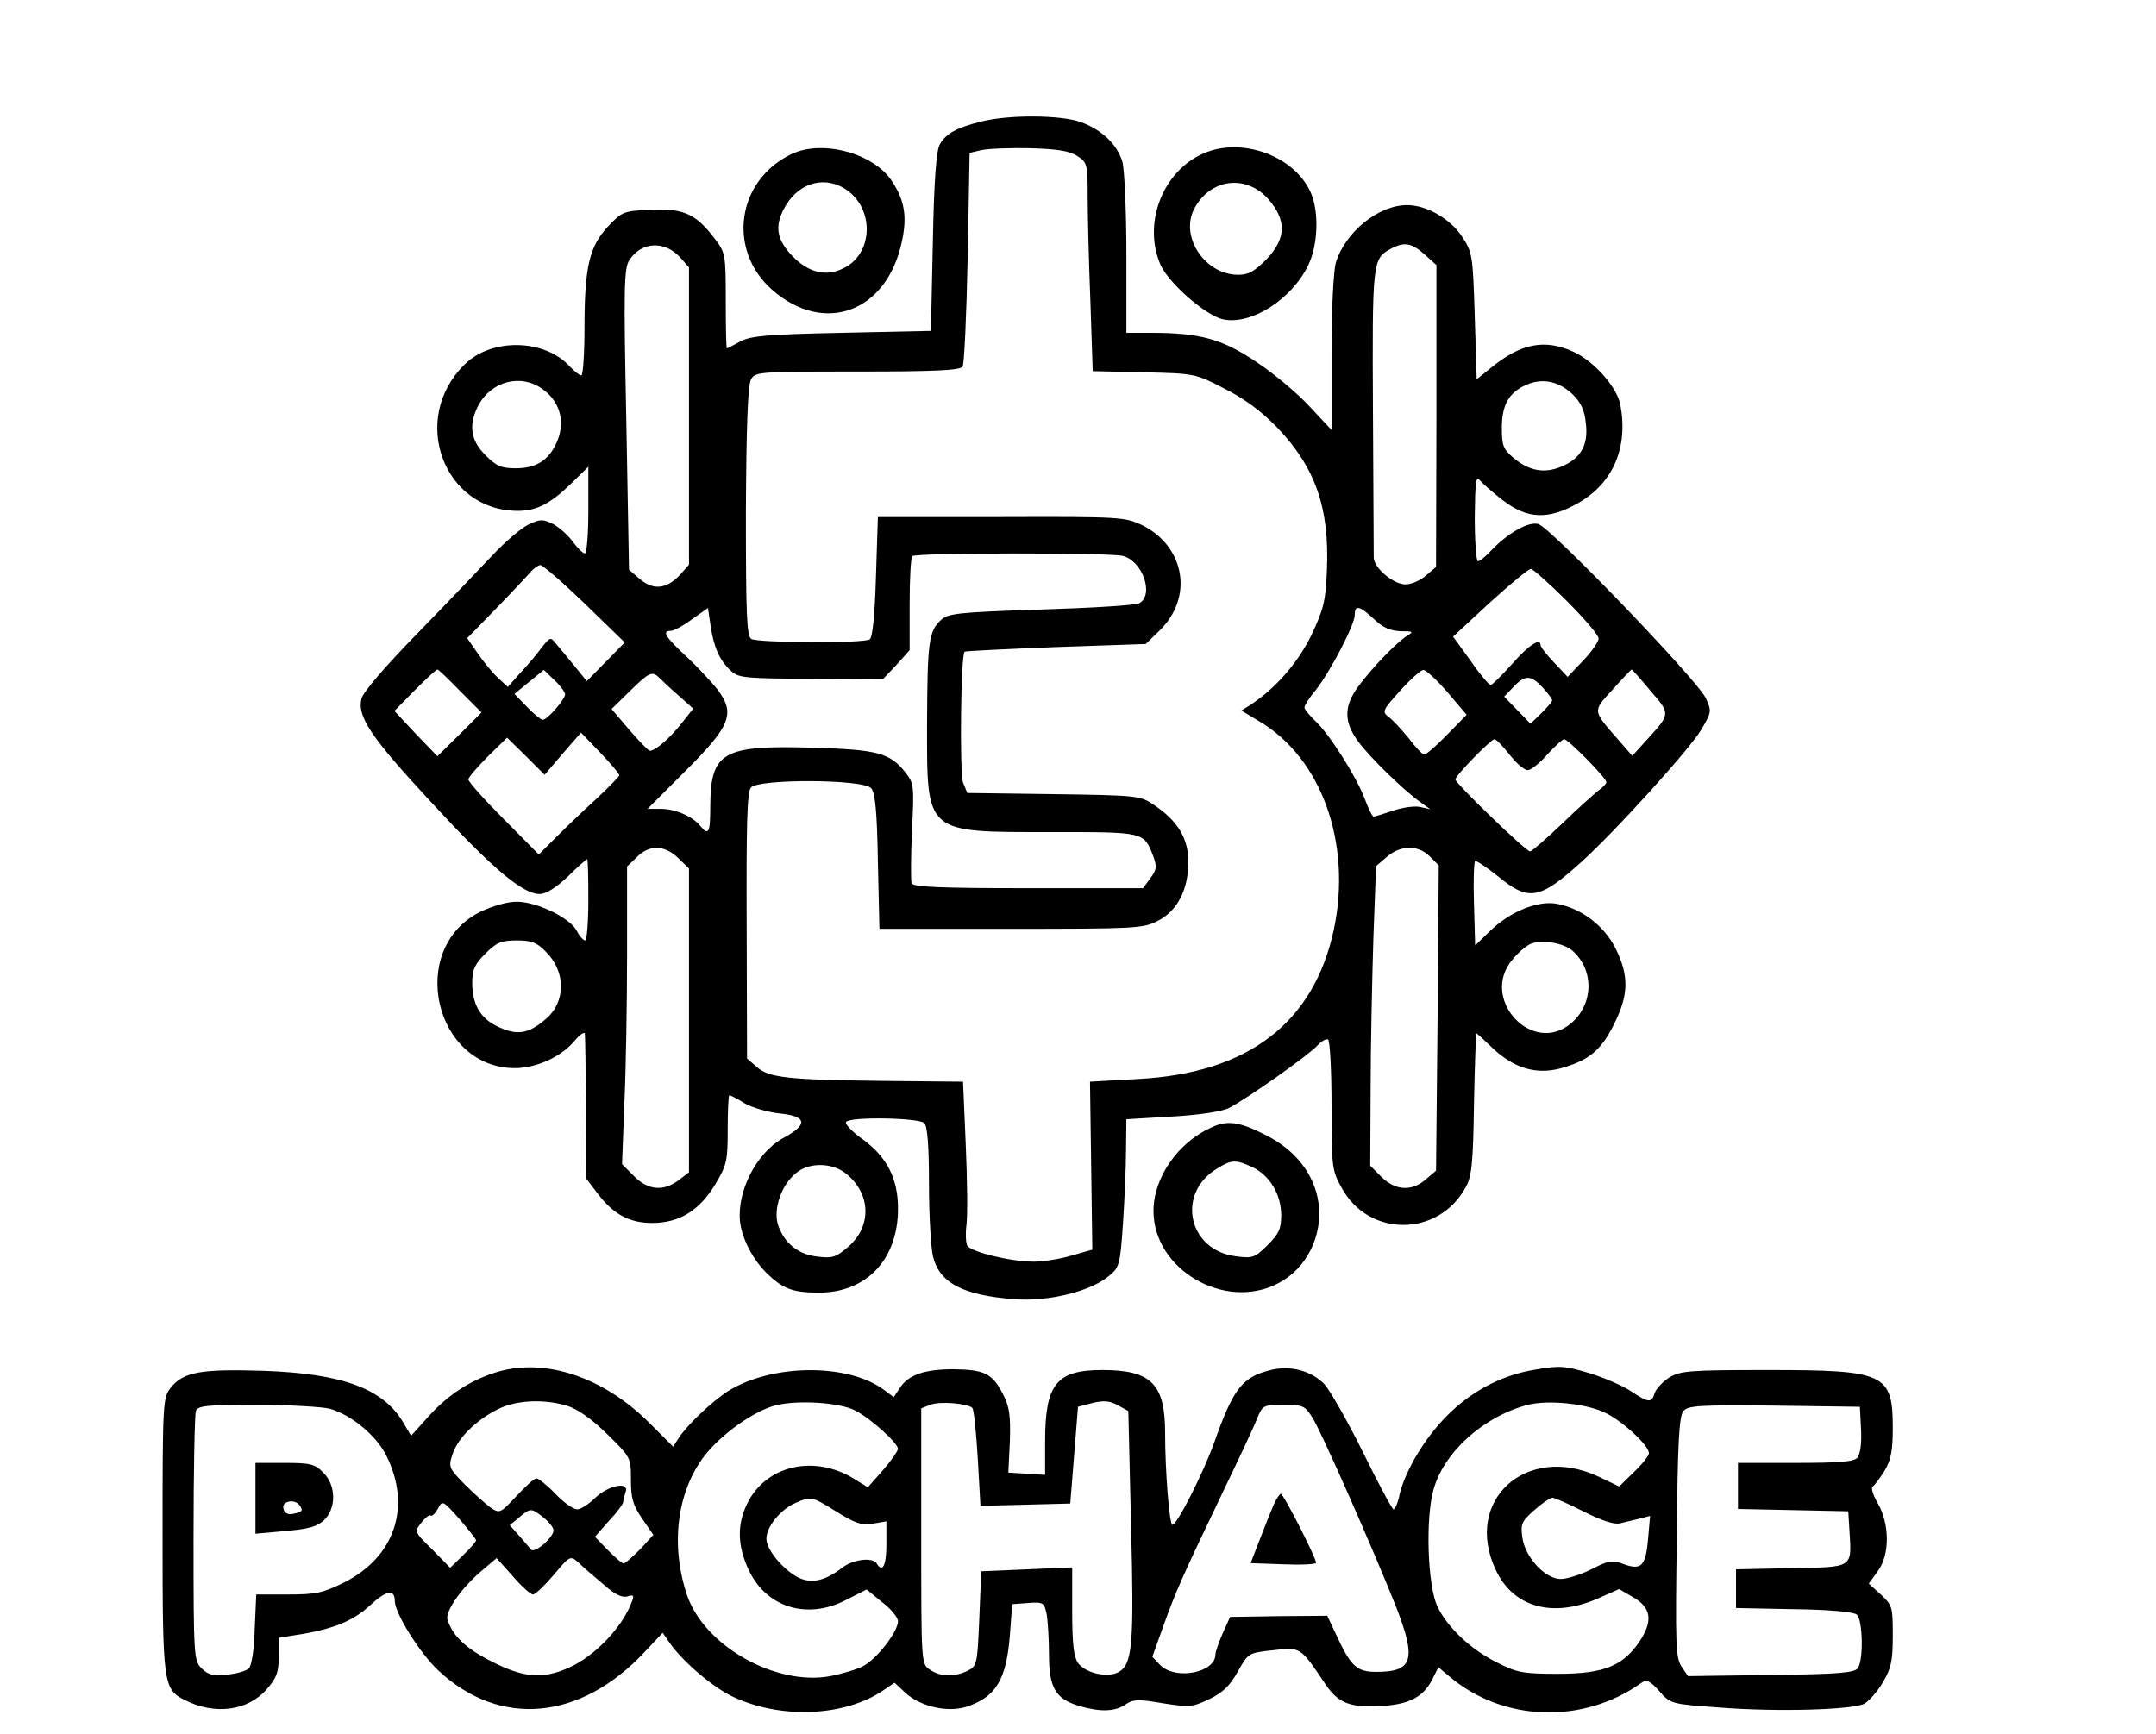
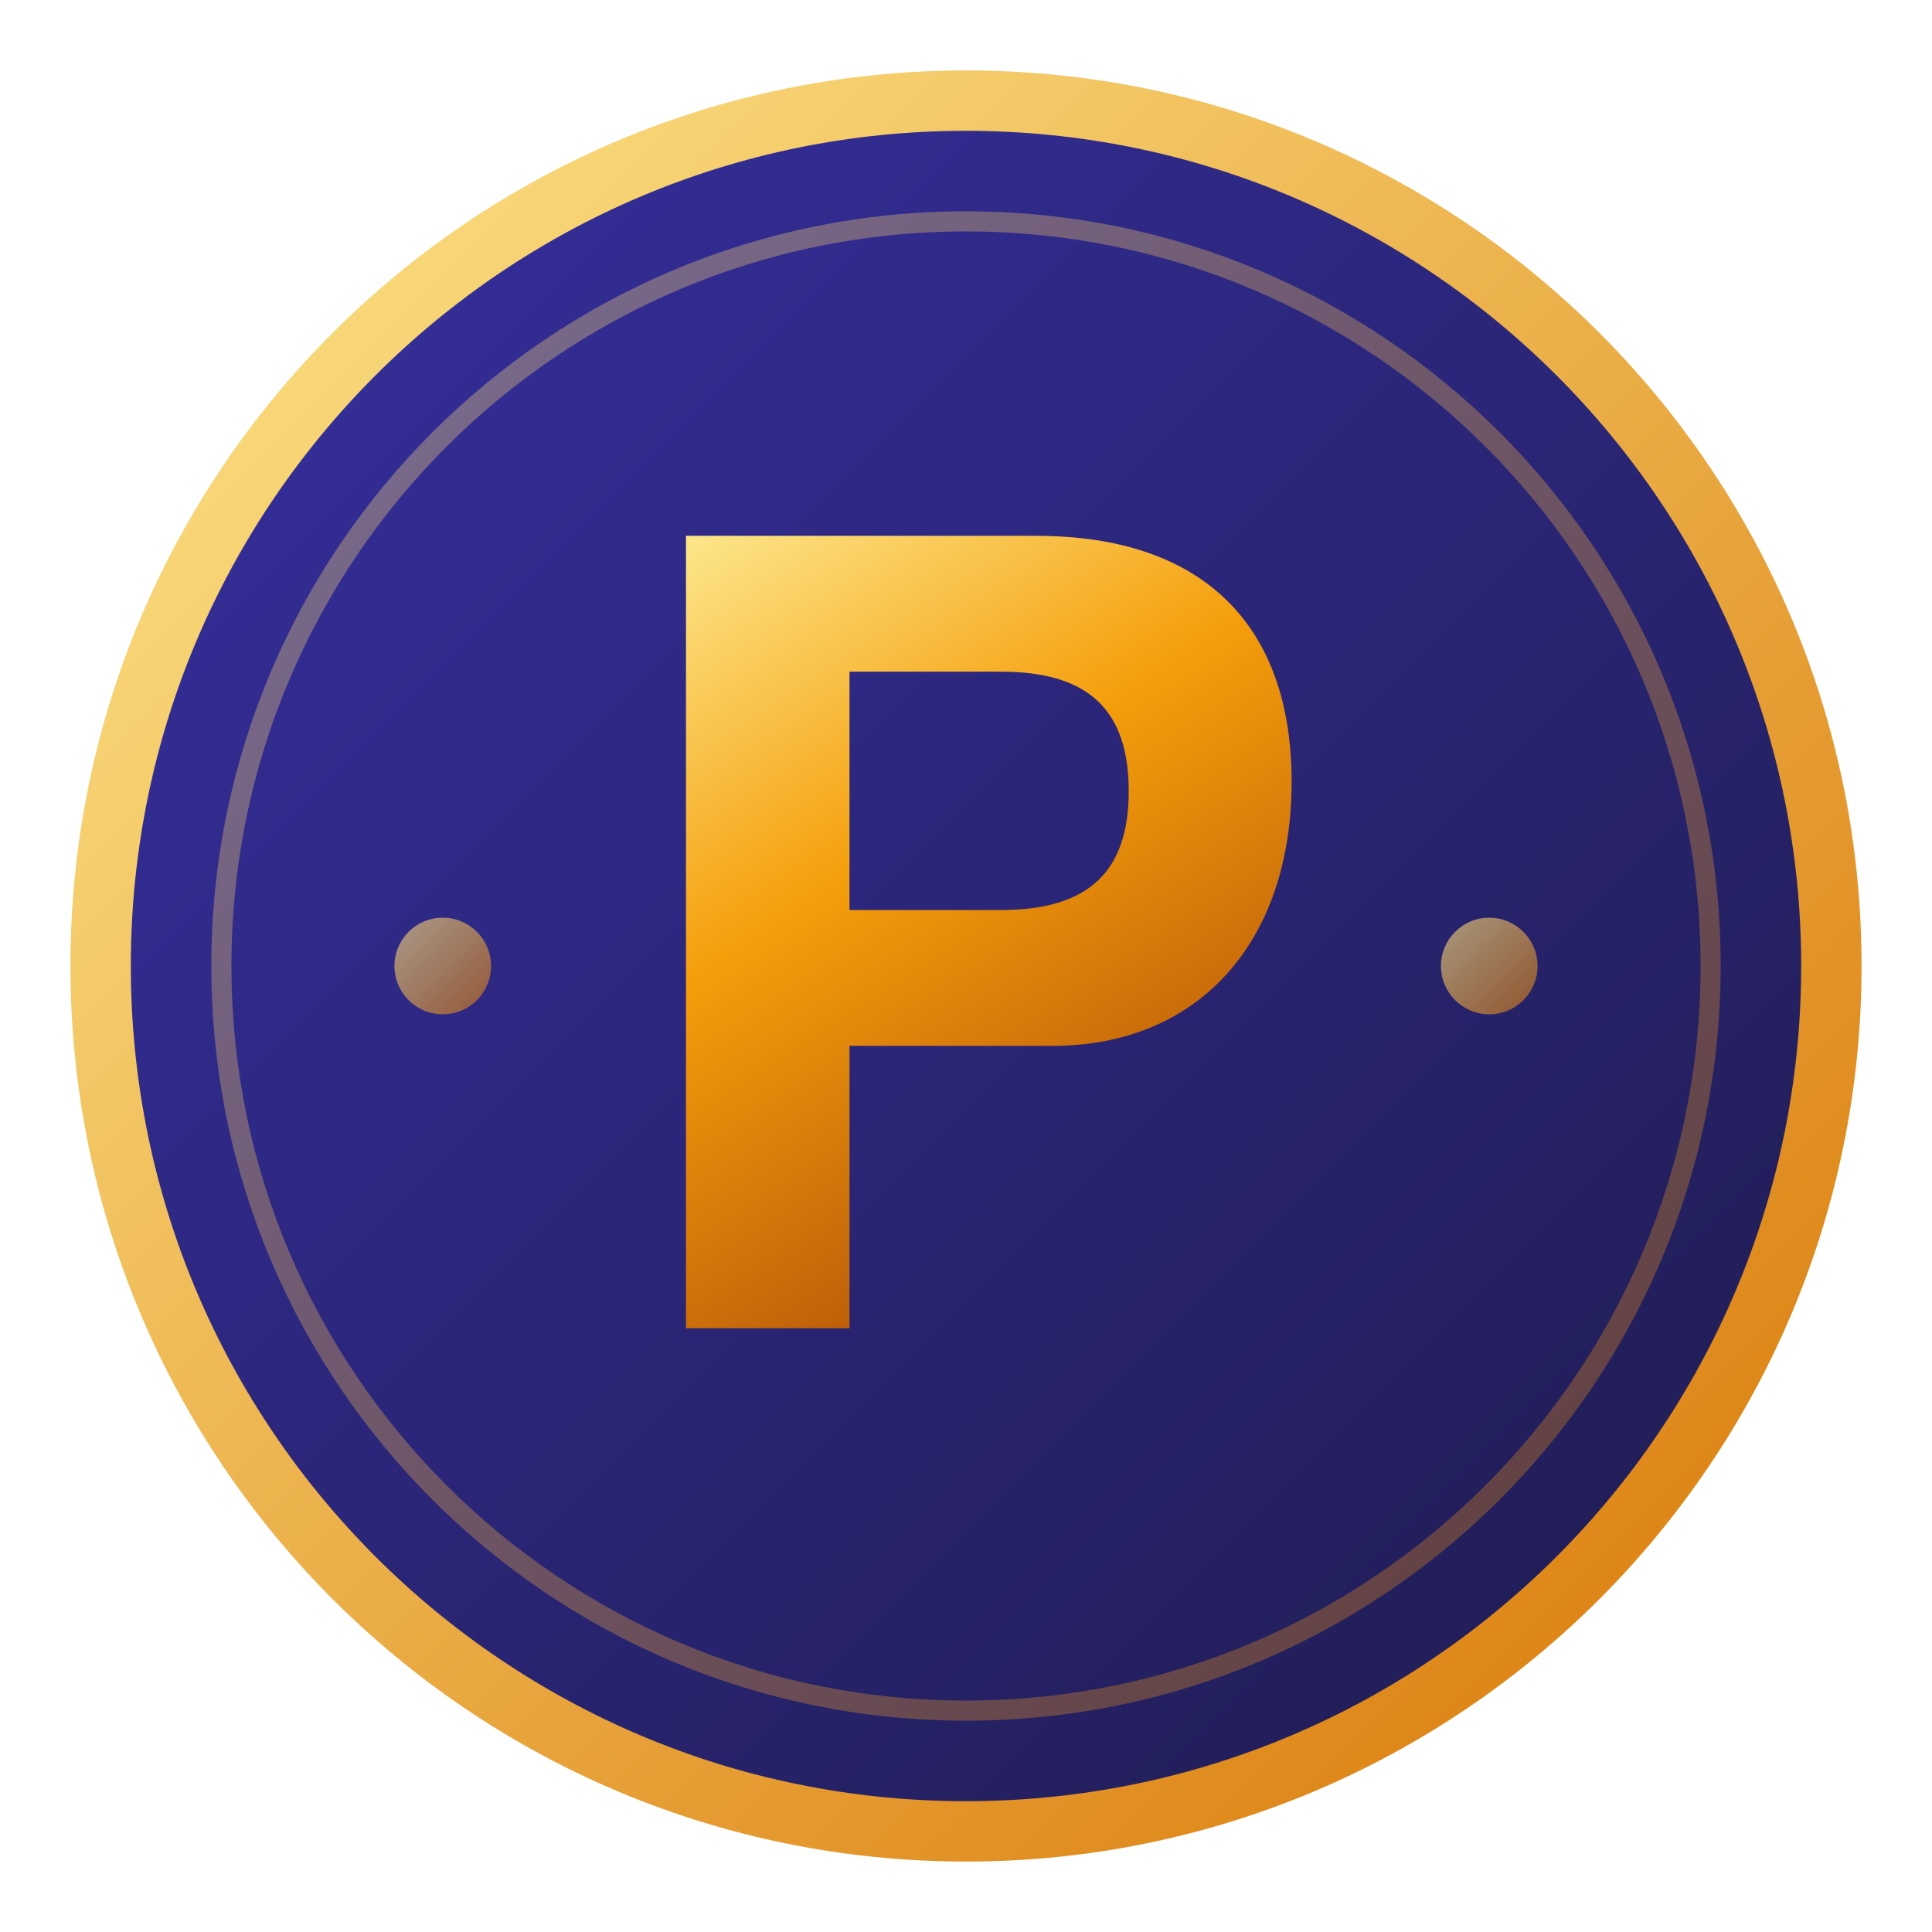
- <svg xmlns="http://www.w3.org/2000/svg" version="1.0" width="557pt" height="448pt" viewBox="0 0 557 448" preserveAspectRatio="xMidYMid meet">
-   <g transform="translate(0,448) scale(0.1,-0.1)" fill="#000000" stroke="none">
-     <path d="M2535 4166 c-64 -16 -91 -31 -107 -59 -9 -15 -15 -92 -18 -252 l-5 -230 -230 -5 c-194 -4 -235 -8 -262 -22 -18 -10 -33 -18 -35 -18 -2 0 -3 55 -3 123 0 121 -1 124 -29 161 -48 63 -80 78 -164 74 -72 -3 -75 -5 -112 -44 -48 -52 -60 -105 -60 -264 0 -66 -4 -120 -8 -120 -5 0 -17 10 -28 21 -65 74 -205 77 -275 6 -141 -140 -53 -377 139 -377 48 0 83 18 135 68 l47 46 0 -112 c0 -62 -4 -112 -9 -112 -5 0 -19 14 -31 30 -12 17 -35 37 -51 46 -27 13 -33 13 -63 -1 -19 -9 -60 -44 -92 -78 -32 -34 -119 -125 -195 -203 -82 -84 -141 -152 -145 -169 -12 -46 24 -100 182 -270 155 -168 234 -235 278 -235 17 0 42 16 73 45 25 25 48 45 50 45 2 0 3 -47 3 -105 0 -58 -4 -105 -8 -105 -5 0 -15 11 -22 25 -18 34 -104 75 -155 75 -25 0 -63 -11 -96 -27 -188 -96 -117 -404 93 -403 55 1 117 29 151 69 15 18 28 27 28 19 1 -7 2 -94 3 -194 l1 -180 29 -38 c41 -54 82 -76 141 -76 70 0 122 32 163 100 30 50 32 61 32 142 0 48 2 88 4 88 3 0 21 -9 40 -21 19 -11 60 -23 90 -26 70 -7 74 -28 14 -61 -66 -34 -117 -123 -117 -202 -1 -46 28 -108 69 -149 42 -41 67 -51 136 -51 123 0 204 86 204 217 0 77 -28 133 -91 179 -27 19 -47 40 -43 45 8 14 188 11 202 -3 8 -8 12 -58 12 -157 0 -81 5 -164 10 -186 16 -69 76 -102 211 -112 89 -7 199 21 245 61 26 21 28 30 35 132 4 60 8 146 8 190 l1 82 118 7 c71 4 129 13 147 22 45 23 207 137 229 162 10 11 23 18 27 15 5 -3 9 -80 9 -171 0 -158 1 -167 26 -212 70 -129 251 -128 321 2 15 26 19 63 21 215 2 100 5 182 6 182 2 0 21 -18 44 -40 54 -50 110 -67 172 -51 73 20 106 46 139 113 39 77 40 126 5 197 -30 60 -90 105 -154 116 -49 8 -120 -21 -172 -72 l-37 -36 -3 108 c-2 59 0 109 3 110 3 2 30 -16 60 -40 79 -65 107 -60 218 41 86 78 278 290 307 340 26 44 26 47 11 80 -23 48 -403 443 -433 450 -26 7 -80 -24 -124 -71 -13 -14 -27 -25 -32 -25 -4 0 -8 51 -8 113 1 90 3 109 13 96 7 -8 34 -32 60 -52 64 -49 118 -50 194 -7 91 52 130 144 109 255 -9 45 -68 112 -121 136 -74 34 -137 22 -215 -43 l-35 -28 -5 163 c-5 159 -6 165 -33 206 -31 46 -91 81 -142 81 -74 0 -160 -70 -184 -149 -6 -23 -11 -117 -11 -235 l0 -197 -56 60 c-30 33 -92 85 -137 115 -89 60 -146 76 -274 76 l-63 0 0 203 c0 111 -5 218 -10 238 -13 45 -53 84 -109 104 -52 18 -184 19 -256 1z m248 -89 c26 -17 27 -21 27 -106 0 -48 3 -169 7 -269 l6 -181 132 -3 c131 -3 133 -3 208 -42 52 -26 95 -58 137 -101 99 -104 135 -208 128 -369 -3 -80 -9 -101 -40 -167 -35 -72 -93 -138 -157 -180 l-24 -15 45 -27 c162 -95 241 -315 194 -539 -52 -241 -221 -371 -505 -386 l-125 -7 3 -217 3 -217 -53 -15 c-29 -9 -73 -16 -98 -16 -61 0 -161 25 -172 41 -4 8 -5 32 -2 55 3 24 2 116 -2 206 l-7 163 -206 2 c-249 3 -296 8 -328 37 l-24 21 -1 342 c-1 262 1 346 11 358 19 23 292 22 311 -2 10 -12 15 -61 17 -190 l4 -173 339 0 c321 0 342 1 379 20 52 26 80 81 80 153 0 61 -27 106 -90 148 -34 23 -42 24 -258 27 l-223 3 -11 27 c-9 25 -6 328 4 338 3 2 109 7 236 12 l232 8 35 34 c89 86 67 217 -44 273 -45 21 -54 22 -364 21 l-319 0 -5 -155 c-3 -101 -9 -156 -16 -161 -17 -11 -289 -9 -306 1 -12 8 -14 63 -14 329 1 215 5 327 13 341 10 20 17 21 275 21 200 0 266 3 272 13 4 6 10 133 13 282 l5 270 30 7 c17 4 73 6 126 5 71 -2 102 -7 122 -20z m-1025 -263 l22 -25 0 -384 0 -384 -22 -25 c-35 -38 -69 -42 -104 -13 l-29 25 -7 388 c-7 341 -6 391 8 412 31 48 92 51 132 6z m1922 9 l31 -28 0 -390 -1 -390 -26 -22 c-14 -13 -38 -23 -53 -23 -31 0 -81 42 -82 69 0 9 -1 179 -2 379 -2 383 -1 393 44 418 36 20 55 17 89 -13z m-2276 -350 c46 -34 58 -90 31 -143 -21 -42 -53 -60 -103 -60 -37 0 -50 6 -78 34 -38 38 -44 77 -19 127 34 65 112 85 169 42z m2660 -13 c20 -20 30 -40 33 -74 7 -56 -13 -91 -64 -112 -43 -18 -83 -11 -123 23 -26 22 -30 31 -30 77 0 60 18 92 64 112 41 18 84 9 120 -26z m-1165 -416 c52 -11 84 -101 44 -123 -10 -5 -125 -12 -255 -16 -213 -7 -239 -10 -257 -27 -32 -29 -35 -58 -36 -268 0 -287 -8 -280 323 -280 241 0 237 1 262 -64 9 -25 8 -34 -8 -55 l-19 -26 -296 0 c-231 0 -298 3 -302 13 -2 7 -2 68 1 135 6 116 5 123 -16 150 -41 52 -72 60 -241 65 -232 7 -263 -11 -264 -150 0 -71 -4 -78 -26 -52 -20 25 -65 44 -102 44 l-34 0 98 98 c117 117 129 148 83 210 -16 20 -52 59 -81 86 -54 50 -64 66 -40 66 8 0 32 13 55 30 l41 29 7 -47 c8 -55 24 -90 53 -116 19 -18 39 -19 207 -20 l185 -1 35 37 34 38 0 118 c0 65 3 122 7 125 8 9 500 9 542 1z m-1388 -124 l103 -100 -49 -50 -49 -50 -30 37 c-17 21 -38 46 -48 58 -16 20 -16 20 -40 -10 -12 -17 -37 -46 -55 -65 l-31 -35 -26 24 c-14 13 -37 41 -52 63 l-27 39 75 77 c41 42 81 85 89 94 8 10 19 17 25 18 6 0 58 -45 115 -100z m2536 8 c46 -46 83 -89 83 -98 0 -8 -18 -34 -40 -57 l-40 -42 -35 37 c-19 20 -35 40 -35 45 0 20 -30 1 -73 -48 -27 -30 -52 -55 -56 -55 -4 0 -28 28 -52 63 l-45 62 95 88 c53 48 100 87 106 87 5 0 47 -37 92 -82z m-497 -48 c23 -22 42 -30 69 -31 32 0 34 -1 16 -12 -26 -16 -90 -82 -126 -131 -37 -50 -38 -91 0 -142 29 -40 116 -125 161 -157 l25 -18 -27 6 c-15 3 -47 -2 -70 -10 -24 -8 -46 -15 -49 -15 -4 0 -14 21 -24 48 -22 57 -92 168 -129 201 -14 14 -26 28 -26 33 0 5 13 26 30 46 37 47 100 168 100 193 0 27 13 24 50 -11z m-2361 -186 l55 -55 -57 -57 -57 -56 -56 58 -55 59 52 53 c30 30 56 54 59 54 3 0 29 -25 59 -56z m271 -8 c-1 -14 -46 -66 -58 -66 -4 0 -23 15 -41 34 l-32 33 38 31 38 31 28 -27 c15 -14 27 -31 27 -36z m2279 6 l50 -59 -50 -51 c-28 -29 -55 -52 -59 -52 -5 0 -23 19 -41 43 -19 23 -42 48 -52 55 -17 13 -15 17 30 67 26 29 53 53 60 54 6 1 34 -25 62 -57z m525 3 c52 -60 52 -59 -8 -125 l-39 -43 -34 39 c-70 80 -69 75 -17 132 26 29 48 52 49 52 2 0 24 -25 49 -55z m-2560 33 c7 -7 29 -28 50 -46 l37 -33 -31 -39 c-30 -38 -67 -70 -81 -70 -4 0 -27 24 -53 54 l-46 54 47 46 c51 50 58 53 77 34z m2281 -24 c14 -15 25 -30 25 -34 0 -3 -13 -18 -28 -33 l-28 -27 -34 35 -34 35 24 25 c30 32 45 31 75 -1z m-2385 -227 c0 -3 -26 -30 -57 -59 -32 -29 -79 -74 -104 -99 l-47 -47 -91 92 c-50 50 -91 96 -91 102 0 5 23 32 50 59 l50 49 49 -48 48 -48 47 55 47 54 50 -52 c27 -28 49 -55 49 -58z m2300 53 c17 -22 38 -40 47 -40 8 0 31 18 50 40 20 22 40 40 44 40 10 0 109 -100 109 -111 0 -4 -9 -14 -21 -22 -11 -9 -54 -47 -94 -86 -41 -39 -78 -71 -82 -71 -11 0 -193 176 -193 186 0 10 92 104 101 104 4 0 22 -18 39 -40z m-2148 -267 l28 -27 0 -392 0 -393 -26 -20 c-39 -30 -80 -27 -116 10 l-31 31 6 156 c4 86 7 260 7 385 l0 228 25 24 c32 33 72 32 107 -2z m1942 4 l23 -23 -3 -394 -4 -395 -26 -22 c-36 -32 -79 -30 -115 6 l-29 29 1 199 c0 109 4 283 7 386 l7 189 28 24 c36 31 81 31 111 1z m-2284 -246 c53 -52 52 -131 -1 -175 -43 -37 -73 -42 -120 -20 -47 21 -69 57 -69 115 0 33 6 47 34 75 29 29 41 34 81 34 38 0 52 -5 75 -29z m2653 2 c56 -50 54 -138 -4 -187 -100 -85 -237 63 -152 164 14 18 36 36 47 41 29 12 85 3 109 -18z m-1878 -575 c65 -51 68 -136 7 -189 -31 -27 -41 -31 -79 -26 -51 5 -87 35 -103 82 -13 41 9 105 48 135 33 27 92 26 127 -2z" />
-     <path d="M2045 4082 c-142 -68 -167 -248 -50 -351 135 -118 297 -57 335 125 14 64 7 106 -25 155 -47 73 -180 109 -260 71z m135 -88 c82 -49 78 -175 -7 -210 -46 -20 -91 -5 -133 42 -33 38 -38 70 -15 114 33 64 98 87 155 54z" />
-     <path d="M3110 4084 c-107 -46 -159 -183 -111 -290 22 -47 116 -129 160 -139 73 -16 178 51 221 140 25 52 28 136 7 186 -41 95 -177 146 -277 103z m168 -120 c46 -54 45 -100 -6 -154 -31 -31 -46 -40 -73 -40 -86 0 -151 98 -114 170 41 79 135 91 193 24z" />
-     <path d="M3130 1567 c-87 -39 -150 -130 -150 -216 0 -151 183 -258 320 -188 75 37 119 125 106 211 -11 73 -60 135 -136 173 -68 35 -99 39 -140 20z m106 -103 c44 -21 74 -70 74 -124 0 -35 -6 -48 -35 -77 -33 -33 -39 -35 -83 -29 -123 16 -154 163 -47 227 37 23 48 23 91 3z" />
-     <path d="M1288 936 c-69 -20 -130 -59 -181 -116 l-45 -50 -20 34 c-52 88 -157 127 -363 134 -162 5 -206 -3 -239 -45 -19 -25 -20 -40 -20 -380 0 -387 2 -398 58 -426 77 -39 162 -28 211 28 26 30 31 44 31 84 l0 49 43 7 c94 14 149 36 192 76 43 40 65 44 65 12 0 -31 64 -134 112 -179 159 -149 367 -130 533 47 l47 50 16 -23 c32 -48 111 -116 163 -141 124 -60 292 -53 392 16 l28 19 27 -25 c38 -36 109 -53 159 -37 76 25 103 70 112 185 l6 80 41 3 c39 3 42 1 48 -29 3 -17 6 -64 6 -104 0 -86 17 -115 78 -133 54 -16 93 -15 120 4 19 13 32 14 96 3 70 -11 77 -10 121 11 35 17 53 35 73 71 27 48 27 48 91 55 72 8 70 9 134 -86 34 -51 64 -63 147 -58 72 4 109 24 132 72 l14 28 30 -25 c138 -116 344 -123 495 -15 13 9 22 5 46 -22 29 -33 31 -33 154 -42 151 -12 346 -6 376 10 12 7 34 32 48 56 21 36 25 55 25 120 0 74 -1 78 -31 106 l-31 28 23 32 c32 42 31 123 0 176 -12 21 -18 40 -13 43 5 3 19 22 31 41 16 27 21 51 21 110 0 141 -20 150 -322 150 -203 0 -226 -2 -255 -19 -17 -11 -34 -29 -38 -40 -8 -27 -16 -26 -61 4 -21 14 -69 35 -108 47 -64 19 -77 20 -140 9 -92 -15 -175 -61 -240 -132 -54 -58 -101 -141 -112 -199 -4 -16 -10 -30 -14 -30 -3 0 -39 66 -79 148 -40 81 -85 159 -99 175 -33 34 -85 49 -135 38 -77 -18 -100 -46 -151 -191 -28 -77 -95 -210 -107 -210 -8 0 -19 139 -19 238 0 126 -36 162 -162 162 -119 0 -148 -36 -148 -185 l0 -86 -47 3 -48 3 4 81 c2 67 -1 89 -18 122 -27 53 -48 63 -127 64 -75 0 -117 -14 -139 -48 l-16 -24 -27 20 c-94 68 -289 66 -402 -5 -40 -26 -104 -86 -126 -120 l-15 -23 -63 63 c-117 116 -265 166 -388 131z m176 -88 c27 -8 63 -33 104 -73 62 -61 62 -61 62 -119 0 -47 5 -65 29 -100 l29 -42 -34 -37 c-20 -20 -39 -37 -43 -37 -4 0 -22 16 -41 35 l-33 34 36 41 c21 22 37 44 37 49 0 5 3 16 6 25 11 29 -43 19 -78 -14 -17 -17 -38 -30 -47 -30 -10 0 -35 18 -56 40 -21 22 -44 40 -49 40 -6 0 -29 -21 -52 -46 -41 -44 -43 -45 -66 -30 -12 9 -43 36 -67 60 -41 42 -43 45 -32 78 13 41 60 88 116 116 46 24 118 28 179 10z m744 -12 c42 -21 112 -85 112 -100 -1 -6 -18 -31 -39 -55 l-39 -44 -34 21 c-104 65 -230 36 -278 -64 -26 -53 -25 -108 4 -170 45 -97 150 -130 250 -79 l55 28 40 -33 c23 -17 41 -40 41 -49 0 -27 -55 -98 -90 -116 -17 -9 -55 -20 -85 -26 -141 -26 -325 78 -370 209 -43 128 -27 265 44 359 43 56 129 118 186 132 57 14 164 7 203 -13z m304 6 c4 -4 10 -62 14 -130 l7 -123 116 3 116 3 10 125 10 125 38 10 c30 7 45 5 65 -6 l27 -15 7 -294 c8 -311 4 -361 -33 -381 -29 -15 -85 -2 -104 24 -11 16 -15 49 -15 134 l0 113 -117 -5 -118 -5 -5 -122 c-5 -118 -6 -123 -30 -135 -34 -17 -71 -16 -98 3 -22 15 -22 15 -22 345 l0 330 23 9 c23 10 97 4 109 -8z m1632 -11 c43 -19 116 -85 116 -106 0 -6 -17 -28 -38 -48 l-39 -38 -54 26 c-186 86 -349 -62 -265 -241 45 -97 147 -126 265 -74 l54 24 36 -21 c47 -27 52 -61 17 -114 -43 -64 -93 -84 -211 -84 -90 0 -106 3 -157 29 -67 33 -128 90 -154 144 -26 53 -32 230 -10 305 28 97 131 188 243 217 52 13 146 4 197 -19z m-3292 9 c56 -16 120 -69 146 -121 66 -132 22 -262 -109 -328 -55 -27 -72 -31 -145 -31 l-82 0 -4 -90 c-1 -50 -8 -94 -15 -101 -6 -6 -31 -14 -56 -16 -36 -4 -49 -1 -66 16 -20 20 -21 29 -21 335 0 173 3 321 6 330 5 14 29 16 158 16 83 0 168 -5 188 -10z m2538 -22 c23 -35 160 -347 216 -488 54 -138 45 -170 -50 -170 -51 0 -66 14 -104 96 l-23 49 -126 -1 -125 -2 -19 -42 c-10 -23 -19 -48 -19 -55 0 -47 -102 -67 -142 -28 l-21 22 28 78 c32 90 50 130 152 343 41 85 82 172 90 193 15 36 16 37 69 37 50 0 55 -2 74 -32z m1418 -31 c2 -35 -2 -64 -9 -73 -9 -11 -44 -14 -160 -14 l-149 0 0 -60 0 -59 143 -3 142 -3 3 -49 c6 -99 12 -95 -151 -98 l-142 -3 0 -50 0 -50 149 -3 c90 -1 155 -7 163 -14 15 -12 18 -115 3 -138 -8 -12 -46 -16 -224 -18 l-215 -3 -17 25 c-15 23 -16 59 -12 335 2 242 6 312 17 325 12 14 39 16 235 14 l221 -3 3 -58z m-2647 -213 c48 -30 65 -36 94 -31 l35 6 0 -60 c0 -54 -10 -74 -25 -49 -10 17 -61 11 -88 -10 -45 -35 -81 -43 -115 -26 -40 21 -82 72 -82 100 0 31 36 75 74 92 42 18 41 19 107 -22z m1931 0 c48 -24 79 -34 94 -30 13 3 36 9 50 12 l27 7 -5 -57 c-6 -72 -17 -84 -62 -68 -31 12 -40 10 -85 -13 -28 -14 -63 -25 -79 -25 -40 0 -92 56 -99 107 -5 35 -2 42 31 71 20 18 41 32 47 32 5 0 42 -16 81 -36z m-2862 -74 c0 -3 -15 -21 -33 -38 l-34 -33 -46 47 c-47 46 -47 46 -28 70 10 13 21 21 24 18 3 -3 11 5 18 17 12 23 12 23 56 -26 23 -27 43 -52 43 -55z m174 59 c14 -11 26 -26 26 -33 0 -19 -49 -61 -58 -50 -4 5 -18 21 -31 36 l-24 27 24 20 c30 25 31 25 63 0z m154 -172 c30 -27 49 -36 63 -32 15 5 18 3 12 -12 -24 -67 -96 -142 -163 -172 -67 -30 -116 -27 -198 15 -68 34 -102 66 -116 109 -6 22 37 84 94 131 l33 28 42 -47 c22 -26 46 -47 52 -47 6 0 30 23 53 50 42 50 43 51 64 33 11 -11 40 -36 64 -56z" />
-     <path d="M660 609 l0 -92 77 7 c59 5 82 11 100 28 32 30 32 90 -2 123 -21 22 -33 25 -100 25 l-75 0 0 -91z m115 -20 c9 -13 5 -16 -20 -21 -12 -2 -21 3 -23 15 -4 19 32 25 43 6z" />
-     <path d="M3291 593 c-7 -16 -23 -56 -36 -90 l-24 -62 85 -3 c46 -2 84 0 84 4 0 13 -84 178 -91 178 -3 0 -11 -12 -18 -27z" />
-   </g>
+ <svg xmlns="http://www.w3.org/2000/svg" viewBox="0 0 48 48" width="48" height="48">
+   <defs>
+     <linearGradient id="bg" x1="0" y1="0" x2="1" y2="1">
+       <stop offset="0%" stop-color="#3730a3" />
+       <stop offset="100%" stop-color="#1e1b4b" />
+     </linearGradient>
+     <linearGradient id="gold" x1="0" y1="0" x2="0.5" y2="1">
+       <stop offset="0%" stop-color="#fde68a" />
+       <stop offset="45%" stop-color="#f59e0b" />
+       <stop offset="100%" stop-color="#b45309" />
+     </linearGradient>
+     <linearGradient id="ring" x1="0" y1="0" x2="1" y2="1">
+       <stop offset="0%" stop-color="#fde68a" />
+       <stop offset="100%" stop-color="#d97706" />
+     </linearGradient>
+   </defs>
+   <circle cx="24" cy="25" r="21" fill="rgba(0,0,0,0.25)" />
+   <circle cx="24" cy="24" r="22" fill="url(#bg)" />
+   <circle cx="24" cy="24" r="21.5" fill="none" stroke="url(#ring)" stroke-width="1.5" />
+   <circle cx="24" cy="24" r="18.5" fill="none" stroke="url(#ring)" stroke-width="0.5" opacity="0.35" />
+   <text x="24" y="33" text-anchor="middle" font-family="Arial Black, 'Helvetica Neue', sans-serif" font-weight="900" font-size="27" fill="url(#gold)" letter-spacing="-1">P</text>
+   <circle cx="11" cy="24" r="1.2" fill="url(#ring)" opacity="0.6" />
+   <circle cx="37" cy="24" r="1.2" fill="url(#ring)" opacity="0.6" />
</svg>
